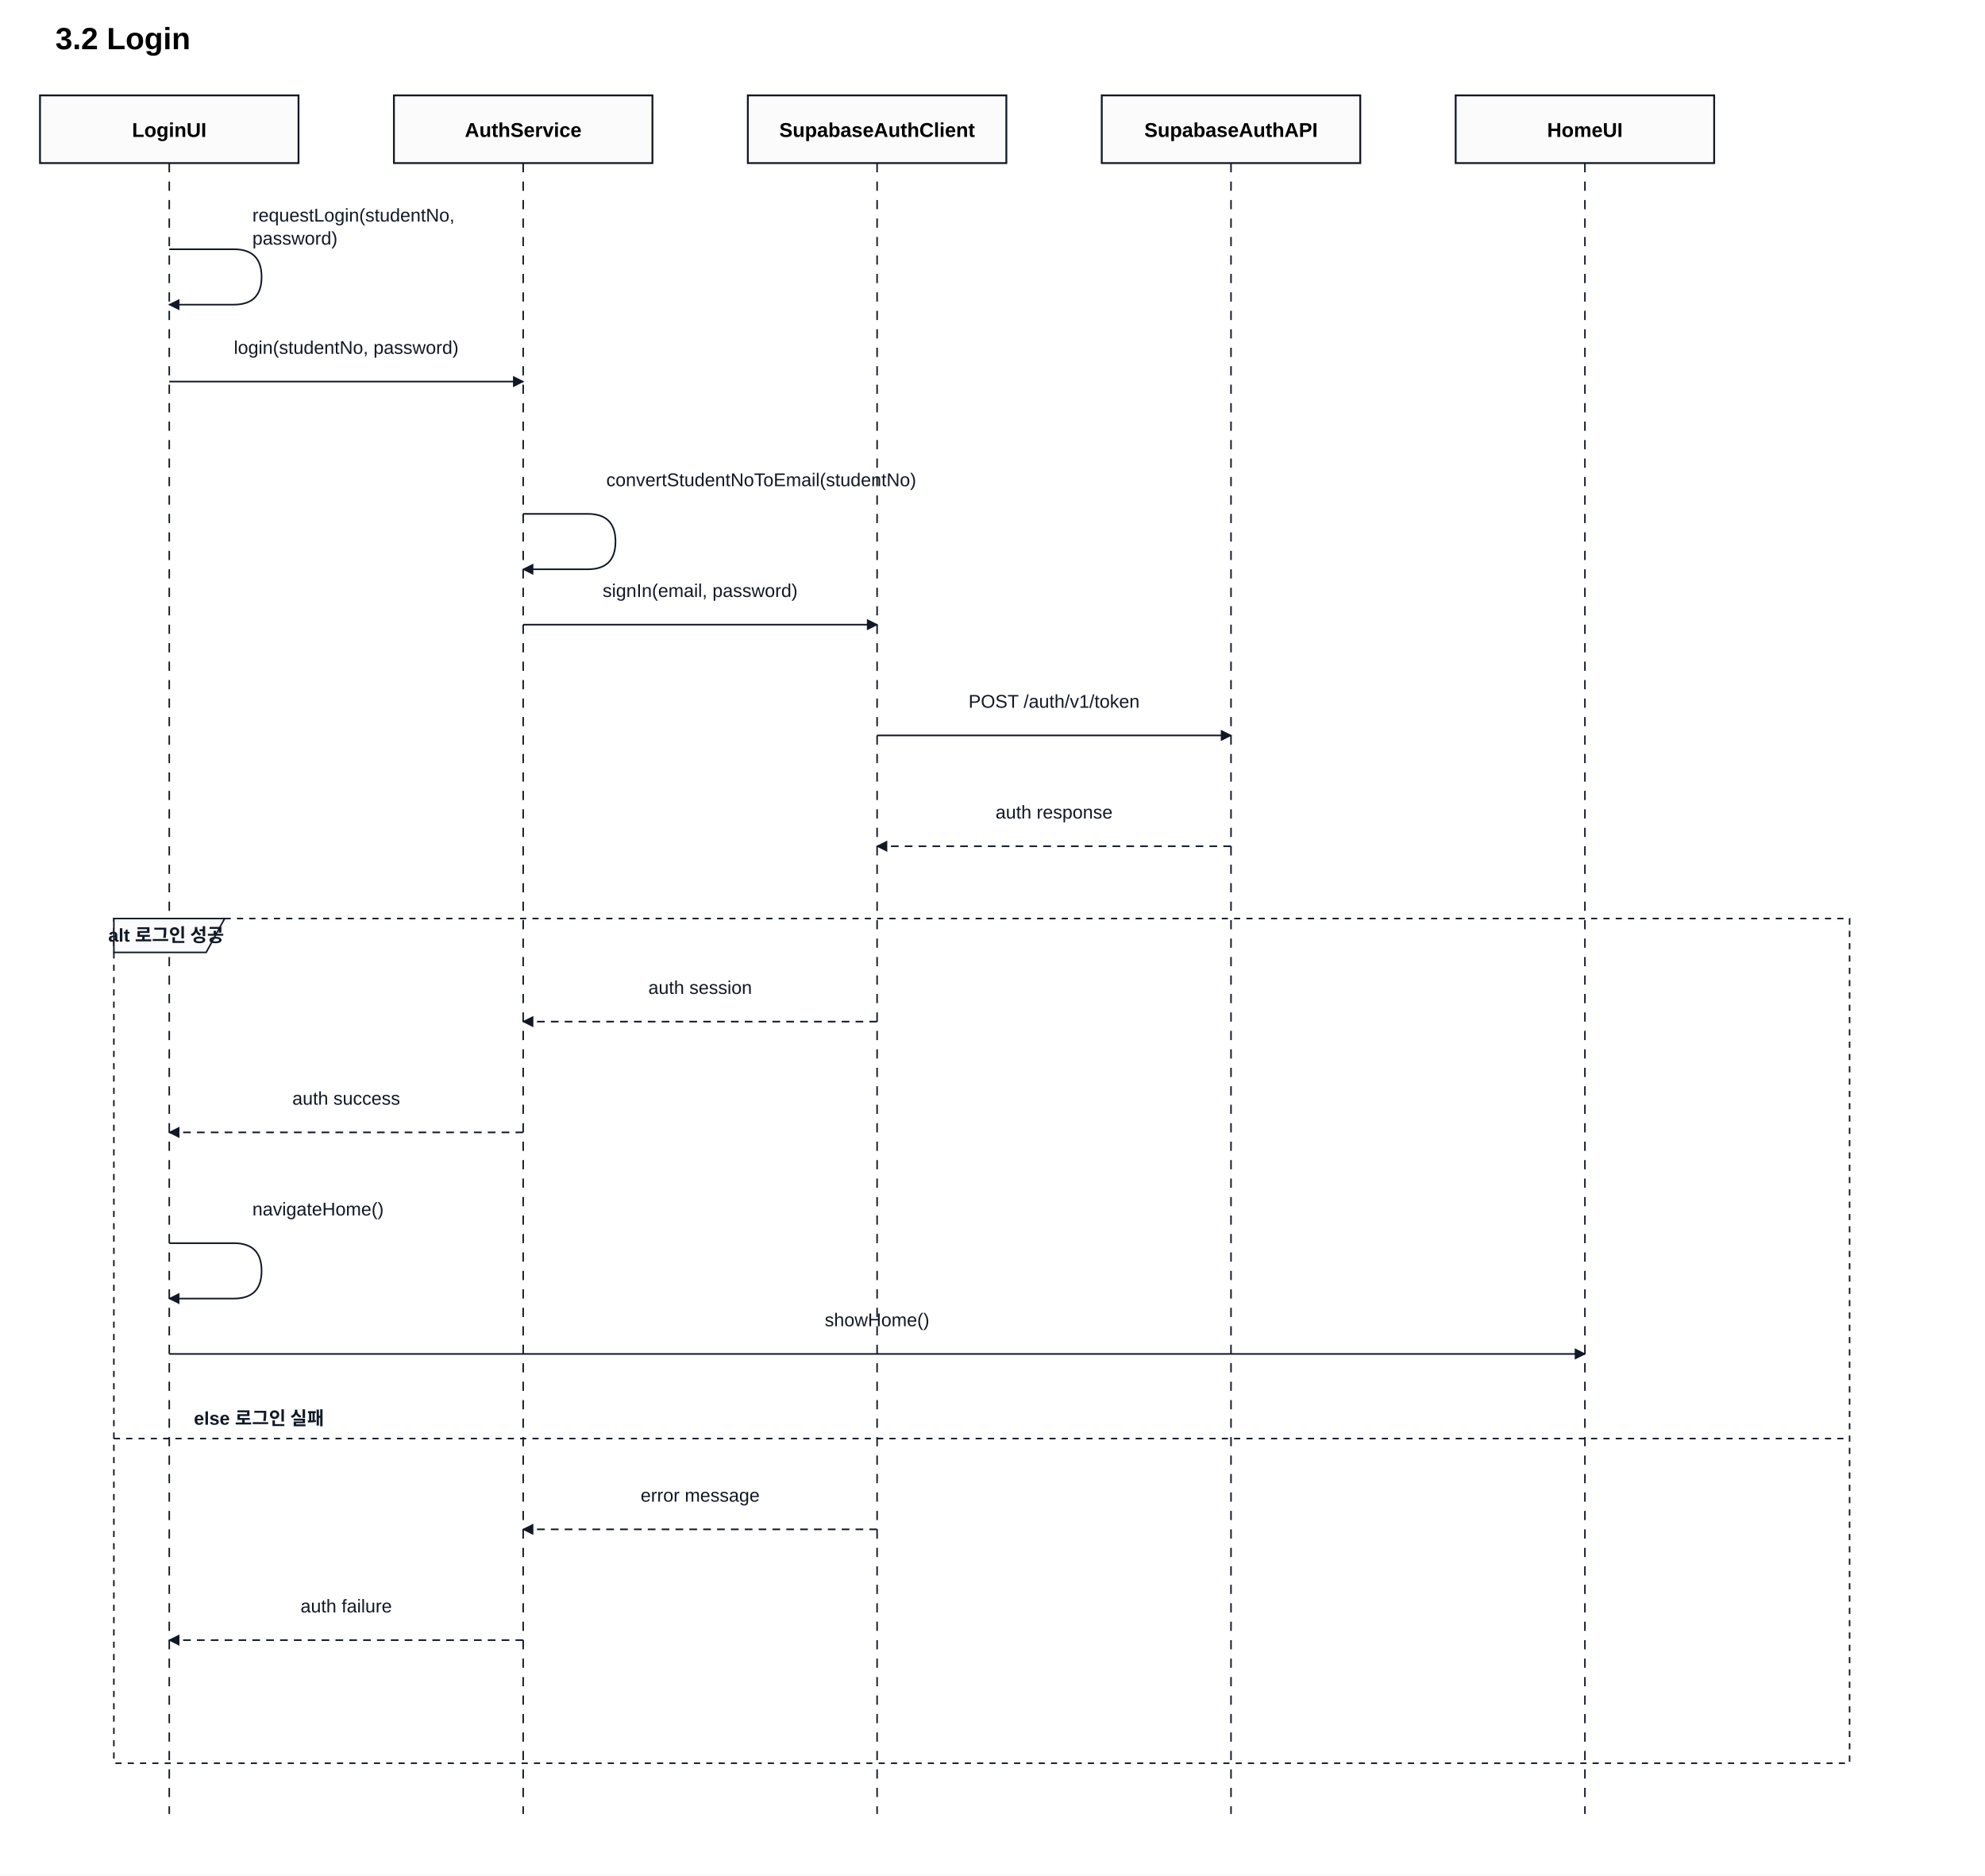
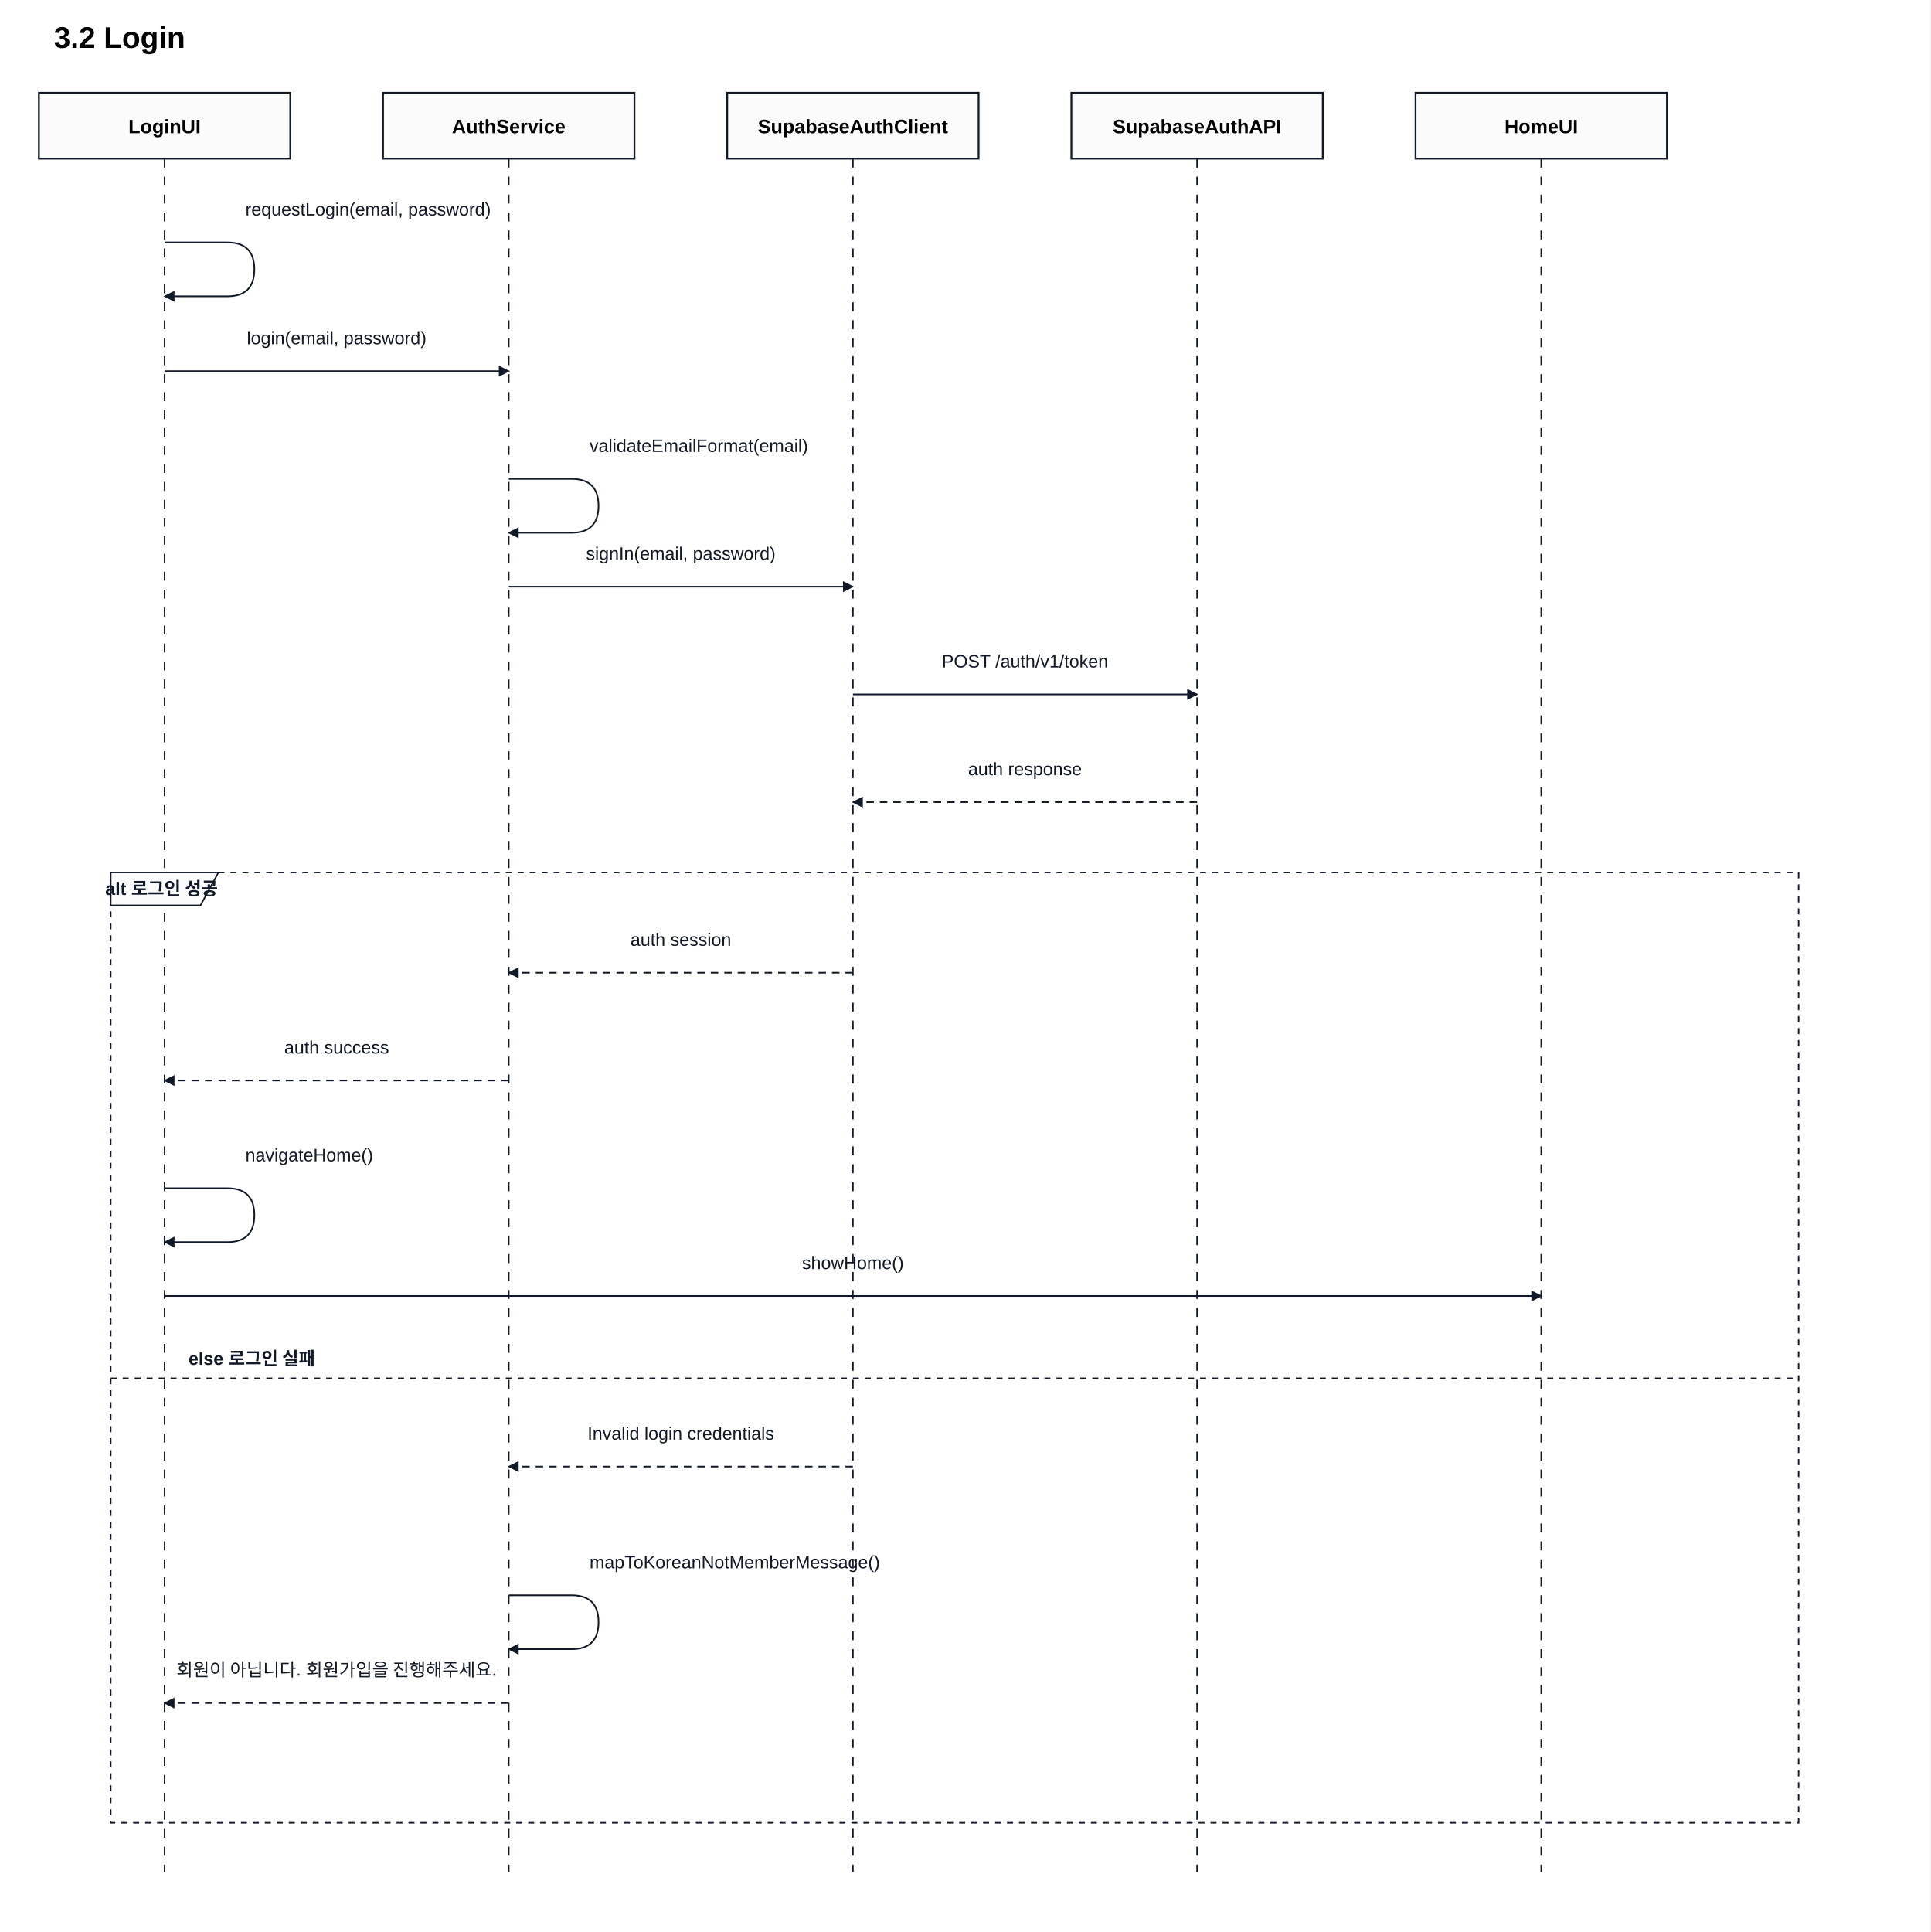
- <svg xmlns="http://www.w3.org/2000/svg" width="1290" height="1219" viewBox="0 0 1290 1219">
+ <svg xmlns="http://www.w3.org/2000/svg" width="1290" height="1291" viewBox="0 0 1290 1291">
  <defs>
    <marker id="arrow" viewBox="0 0 10 10" refX="9" refY="5" markerWidth="7" markerHeight="7" orient="auto">
      <path d="M0 0 L10 5 L0 10 z" fill="#111827" />
    </marker>
    <marker id="hollowArrow" viewBox="0 0 10 10" refX="9" refY="5" markerWidth="7" markerHeight="7" orient="auto">
      <path d="M0 0 L10 5 L0 10 z" fill="#fbfbfb" stroke="#111827" />
    </marker>
    <marker id="diamond" viewBox="0 0 16 10" refX="1" refY="5" markerWidth="11" markerHeight="9" orient="auto">
      <path d="M1 5 L8 1 L15 5 L8 9 z" fill="#111827" stroke="#111827" />
    </marker>
  </defs>
  <rect width="100%" height="100%" fill="#ffffff" />
  <text x="36" y="32" font-family="Arial, sans-serif" font-size="20" font-weight="700">3.2 Login</text>
  <rect x="26" y="62" width="168" height="44" fill="#fbfbfb" stroke="#111827" stroke-width="1.2" />
  <text x="110" y="89" text-anchor="middle" font-family="Arial, sans-serif" font-size="13" font-weight="700">LoginUI</text>
-   <line x1="110" y1="106" x2="110" y2="1179" stroke="#111827" stroke-width="1" stroke-dasharray="6 6" />
+   <line x1="110" y1="106" x2="110" y2="1251" stroke="#111827" stroke-width="1" stroke-dasharray="6 6" />
  <rect x="256" y="62" width="168" height="44" fill="#fbfbfb" stroke="#111827" stroke-width="1.2" />
  <text x="340" y="89" text-anchor="middle" font-family="Arial, sans-serif" font-size="13" font-weight="700">AuthService</text>
-   <line x1="340" y1="106" x2="340" y2="1179" stroke="#111827" stroke-width="1" stroke-dasharray="6 6" />
+   <line x1="340" y1="106" x2="340" y2="1251" stroke="#111827" stroke-width="1" stroke-dasharray="6 6" />
  <rect x="486" y="62" width="168" height="44" fill="#fbfbfb" stroke="#111827" stroke-width="1.2" />
  <text x="570" y="89" text-anchor="middle" font-family="Arial, sans-serif" font-size="13" font-weight="700">SupabaseAuthClient</text>
-   <line x1="570" y1="106" x2="570" y2="1179" stroke="#111827" stroke-width="1" stroke-dasharray="6 6" />
+   <line x1="570" y1="106" x2="570" y2="1251" stroke="#111827" stroke-width="1" stroke-dasharray="6 6" />
  <rect x="716" y="62" width="168" height="44" fill="#fbfbfb" stroke="#111827" stroke-width="1.2" />
  <text x="800" y="89" text-anchor="middle" font-family="Arial, sans-serif" font-size="13" font-weight="700">SupabaseAuthAPI</text>
-   <line x1="800" y1="106" x2="800" y2="1179" stroke="#111827" stroke-width="1" stroke-dasharray="6 6" />
+   <line x1="800" y1="106" x2="800" y2="1251" stroke="#111827" stroke-width="1" stroke-dasharray="6 6" />
  <rect x="946" y="62" width="168" height="44" fill="#fbfbfb" stroke="#111827" stroke-width="1.2" />
  <text x="1030" y="89" text-anchor="middle" font-family="Arial, sans-serif" font-size="13" font-weight="700">HomeUI</text>
-   <line x1="1030" y1="106" x2="1030" y2="1179" stroke="#111827" stroke-width="1" stroke-dasharray="6 6" />
-   <rect x="74" y="597" width="1128" height="549" fill="none" stroke="#111827" stroke-dasharray="4 4" />
-   <path d="M74 597 h72 l-12 22 h-60 z" fill="#fbfbfb" stroke="#111827" />
-   <text x="108" y="612" text-anchor="middle" font-family="Arial, sans-serif" font-size="12" font-weight="700" fill="#111827">alt 로그인 성공</text>
-   <line x1="74" y1="935" x2="1202" y2="935" stroke="#111827" stroke-dasharray="4 4" />
-   <text x="126" y="926" text-anchor="start" font-family="Arial, sans-serif" font-size="12" font-weight="700" fill="#111827">else 로그인 실패</text>
+   <line x1="1030" y1="106" x2="1030" y2="1251" stroke="#111827" stroke-width="1" stroke-dasharray="6 6" />
+   <rect x="74" y="583" width="1128" height="635" fill="none" stroke="#111827" stroke-dasharray="4 4" />
+   <path d="M74 583 h72 l-12 22 h-60 z" fill="#fbfbfb" stroke="#111827" />
+   <text x="108" y="598" text-anchor="middle" font-family="Arial, sans-serif" font-size="12" font-weight="700" fill="#111827">alt 로그인 성공</text>
+   <line x1="74" y1="921" x2="1202" y2="921" stroke="#111827" stroke-dasharray="4 4" />
+   <text x="126" y="912" text-anchor="start" font-family="Arial, sans-serif" font-size="12" font-weight="700" fill="#111827">else 로그인 실패</text>
  <path d="M110 162 h42 q18 0 18 18 q0 18 -18 18 h-42" fill="none" stroke="#111827" stroke-width="1.05" marker-end="url(#arrow)" />
-   <text x="164" y="144" text-anchor="start" font-family="Arial, sans-serif" font-size="12" font-weight="400" fill="#111827">requestLogin(studentNo,</text>
-   <text x="164" y="159" text-anchor="start" font-family="Arial, sans-serif" font-size="12" font-weight="400" fill="#111827">password)</text>
+   <text x="164" y="144" text-anchor="start" font-family="Arial, sans-serif" font-size="12" font-weight="400" fill="#111827">requestLogin(email, password)</text>
  <line x1="110" y1="248" x2="340" y2="248" stroke="#111827" stroke-width="1.05" marker-end="url(#arrow)" />
-   <text x="225" y="230" text-anchor="middle" font-family="Arial, sans-serif" font-size="12" font-weight="400" fill="#111827">login(studentNo, password)</text>
-   <path d="M340 334 h42 q18 0 18 18 q0 18 -18 18 h-42" fill="none" stroke="#111827" stroke-width="1.05" marker-end="url(#arrow)" />
-   <text x="394" y="316" text-anchor="start" font-family="Arial, sans-serif" font-size="12" font-weight="400" fill="#111827">convertStudentNoToEmail(studentNo)</text>
-   <line x1="340" y1="406" x2="570" y2="406" stroke="#111827" stroke-width="1.05" marker-end="url(#arrow)" />
-   <text x="455" y="388" text-anchor="middle" font-family="Arial, sans-serif" font-size="12" font-weight="400" fill="#111827">signIn(email, password)</text>
-   <line x1="570" y1="478" x2="800" y2="478" stroke="#111827" stroke-width="1.05" marker-end="url(#arrow)" />
-   <text x="685" y="460" text-anchor="middle" font-family="Arial, sans-serif" font-size="12" font-weight="400" fill="#111827">POST /auth/v1/token</text>
-   <line x1="800" y1="550" x2="570" y2="550" stroke="#111827" stroke-width="1.05" marker-end="url(#arrow)" stroke-dasharray="5 4" />
-   <text x="685" y="532" text-anchor="middle" font-family="Arial, sans-serif" font-size="12" font-weight="400" fill="#111827">auth response</text>
-   <line x1="570" y1="664" x2="340" y2="664" stroke="#111827" stroke-width="1.05" marker-end="url(#arrow)" stroke-dasharray="5 4" />
-   <text x="455" y="646" text-anchor="middle" font-family="Arial, sans-serif" font-size="12" font-weight="400" fill="#111827">auth session</text>
-   <line x1="340" y1="736" x2="110" y2="736" stroke="#111827" stroke-width="1.05" marker-end="url(#arrow)" stroke-dasharray="5 4" />
-   <text x="225" y="718" text-anchor="middle" font-family="Arial, sans-serif" font-size="12" font-weight="400" fill="#111827">auth success</text>
-   <path d="M110 808 h42 q18 0 18 18 q0 18 -18 18 h-42" fill="none" stroke="#111827" stroke-width="1.05" marker-end="url(#arrow)" />
-   <text x="164" y="790" text-anchor="start" font-family="Arial, sans-serif" font-size="12" font-weight="400" fill="#111827">navigateHome()</text>
-   <line x1="110" y1="880" x2="1030" y2="880" stroke="#111827" stroke-width="1.05" marker-end="url(#arrow)" />
-   <text x="570" y="862" text-anchor="middle" font-family="Arial, sans-serif" font-size="12" font-weight="400" fill="#111827">showHome()</text>
-   <line x1="570" y1="994" x2="340" y2="994" stroke="#111827" stroke-width="1.05" marker-end="url(#arrow)" stroke-dasharray="5 4" />
-   <text x="455" y="976" text-anchor="middle" font-family="Arial, sans-serif" font-size="12" font-weight="400" fill="#111827">error message</text>
-   <line x1="340" y1="1066" x2="110" y2="1066" stroke="#111827" stroke-width="1.05" marker-end="url(#arrow)" stroke-dasharray="5 4" />
-   <text x="225" y="1048" text-anchor="middle" font-family="Arial, sans-serif" font-size="12" font-weight="400" fill="#111827">auth failure</text>
+   <text x="225" y="230" text-anchor="middle" font-family="Arial, sans-serif" font-size="12" font-weight="400" fill="#111827">login(email, password)</text>
+   <path d="M340 320 h42 q18 0 18 18 q0 18 -18 18 h-42" fill="none" stroke="#111827" stroke-width="1.05" marker-end="url(#arrow)" />
+   <text x="394" y="302" text-anchor="start" font-family="Arial, sans-serif" font-size="12" font-weight="400" fill="#111827">validateEmailFormat(email)</text>
+   <line x1="340" y1="392" x2="570" y2="392" stroke="#111827" stroke-width="1.05" marker-end="url(#arrow)" />
+   <text x="455" y="374" text-anchor="middle" font-family="Arial, sans-serif" font-size="12" font-weight="400" fill="#111827">signIn(email, password)</text>
+   <line x1="570" y1="464" x2="800" y2="464" stroke="#111827" stroke-width="1.05" marker-end="url(#arrow)" />
+   <text x="685" y="446" text-anchor="middle" font-family="Arial, sans-serif" font-size="12" font-weight="400" fill="#111827">POST /auth/v1/token</text>
+   <line x1="800" y1="536" x2="570" y2="536" stroke="#111827" stroke-width="1.05" marker-end="url(#arrow)" stroke-dasharray="5 4" />
+   <text x="685" y="518" text-anchor="middle" font-family="Arial, sans-serif" font-size="12" font-weight="400" fill="#111827">auth response</text>
+   <line x1="570" y1="650" x2="340" y2="650" stroke="#111827" stroke-width="1.05" marker-end="url(#arrow)" stroke-dasharray="5 4" />
+   <text x="455" y="632" text-anchor="middle" font-family="Arial, sans-serif" font-size="12" font-weight="400" fill="#111827">auth session</text>
+   <line x1="340" y1="722" x2="110" y2="722" stroke="#111827" stroke-width="1.05" marker-end="url(#arrow)" stroke-dasharray="5 4" />
+   <text x="225" y="704" text-anchor="middle" font-family="Arial, sans-serif" font-size="12" font-weight="400" fill="#111827">auth success</text>
+   <path d="M110 794 h42 q18 0 18 18 q0 18 -18 18 h-42" fill="none" stroke="#111827" stroke-width="1.05" marker-end="url(#arrow)" />
+   <text x="164" y="776" text-anchor="start" font-family="Arial, sans-serif" font-size="12" font-weight="400" fill="#111827">navigateHome()</text>
+   <line x1="110" y1="866" x2="1030" y2="866" stroke="#111827" stroke-width="1.05" marker-end="url(#arrow)" />
+   <text x="570" y="848" text-anchor="middle" font-family="Arial, sans-serif" font-size="12" font-weight="400" fill="#111827">showHome()</text>
+   <line x1="570" y1="980" x2="340" y2="980" stroke="#111827" stroke-width="1.05" marker-end="url(#arrow)" stroke-dasharray="5 4" />
+   <text x="455" y="962" text-anchor="middle" font-family="Arial, sans-serif" font-size="12" font-weight="400" fill="#111827">Invalid login credentials</text>
+   <path d="M340 1066 h42 q18 0 18 18 q0 18 -18 18 h-42" fill="none" stroke="#111827" stroke-width="1.05" marker-end="url(#arrow)" />
+   <text x="394" y="1048" text-anchor="start" font-family="Arial, sans-serif" font-size="12" font-weight="400" fill="#111827">mapToKoreanNotMemberMessage()</text>
+   <line x1="340" y1="1138" x2="110" y2="1138" stroke="#111827" stroke-width="1.05" marker-end="url(#arrow)" stroke-dasharray="5 4" />
+   <text x="225" y="1120" text-anchor="middle" font-family="Arial, sans-serif" font-size="12" font-weight="400" fill="#111827">회원이 아닙니다. 회원가입을 진행해주세요.</text>
</svg>
